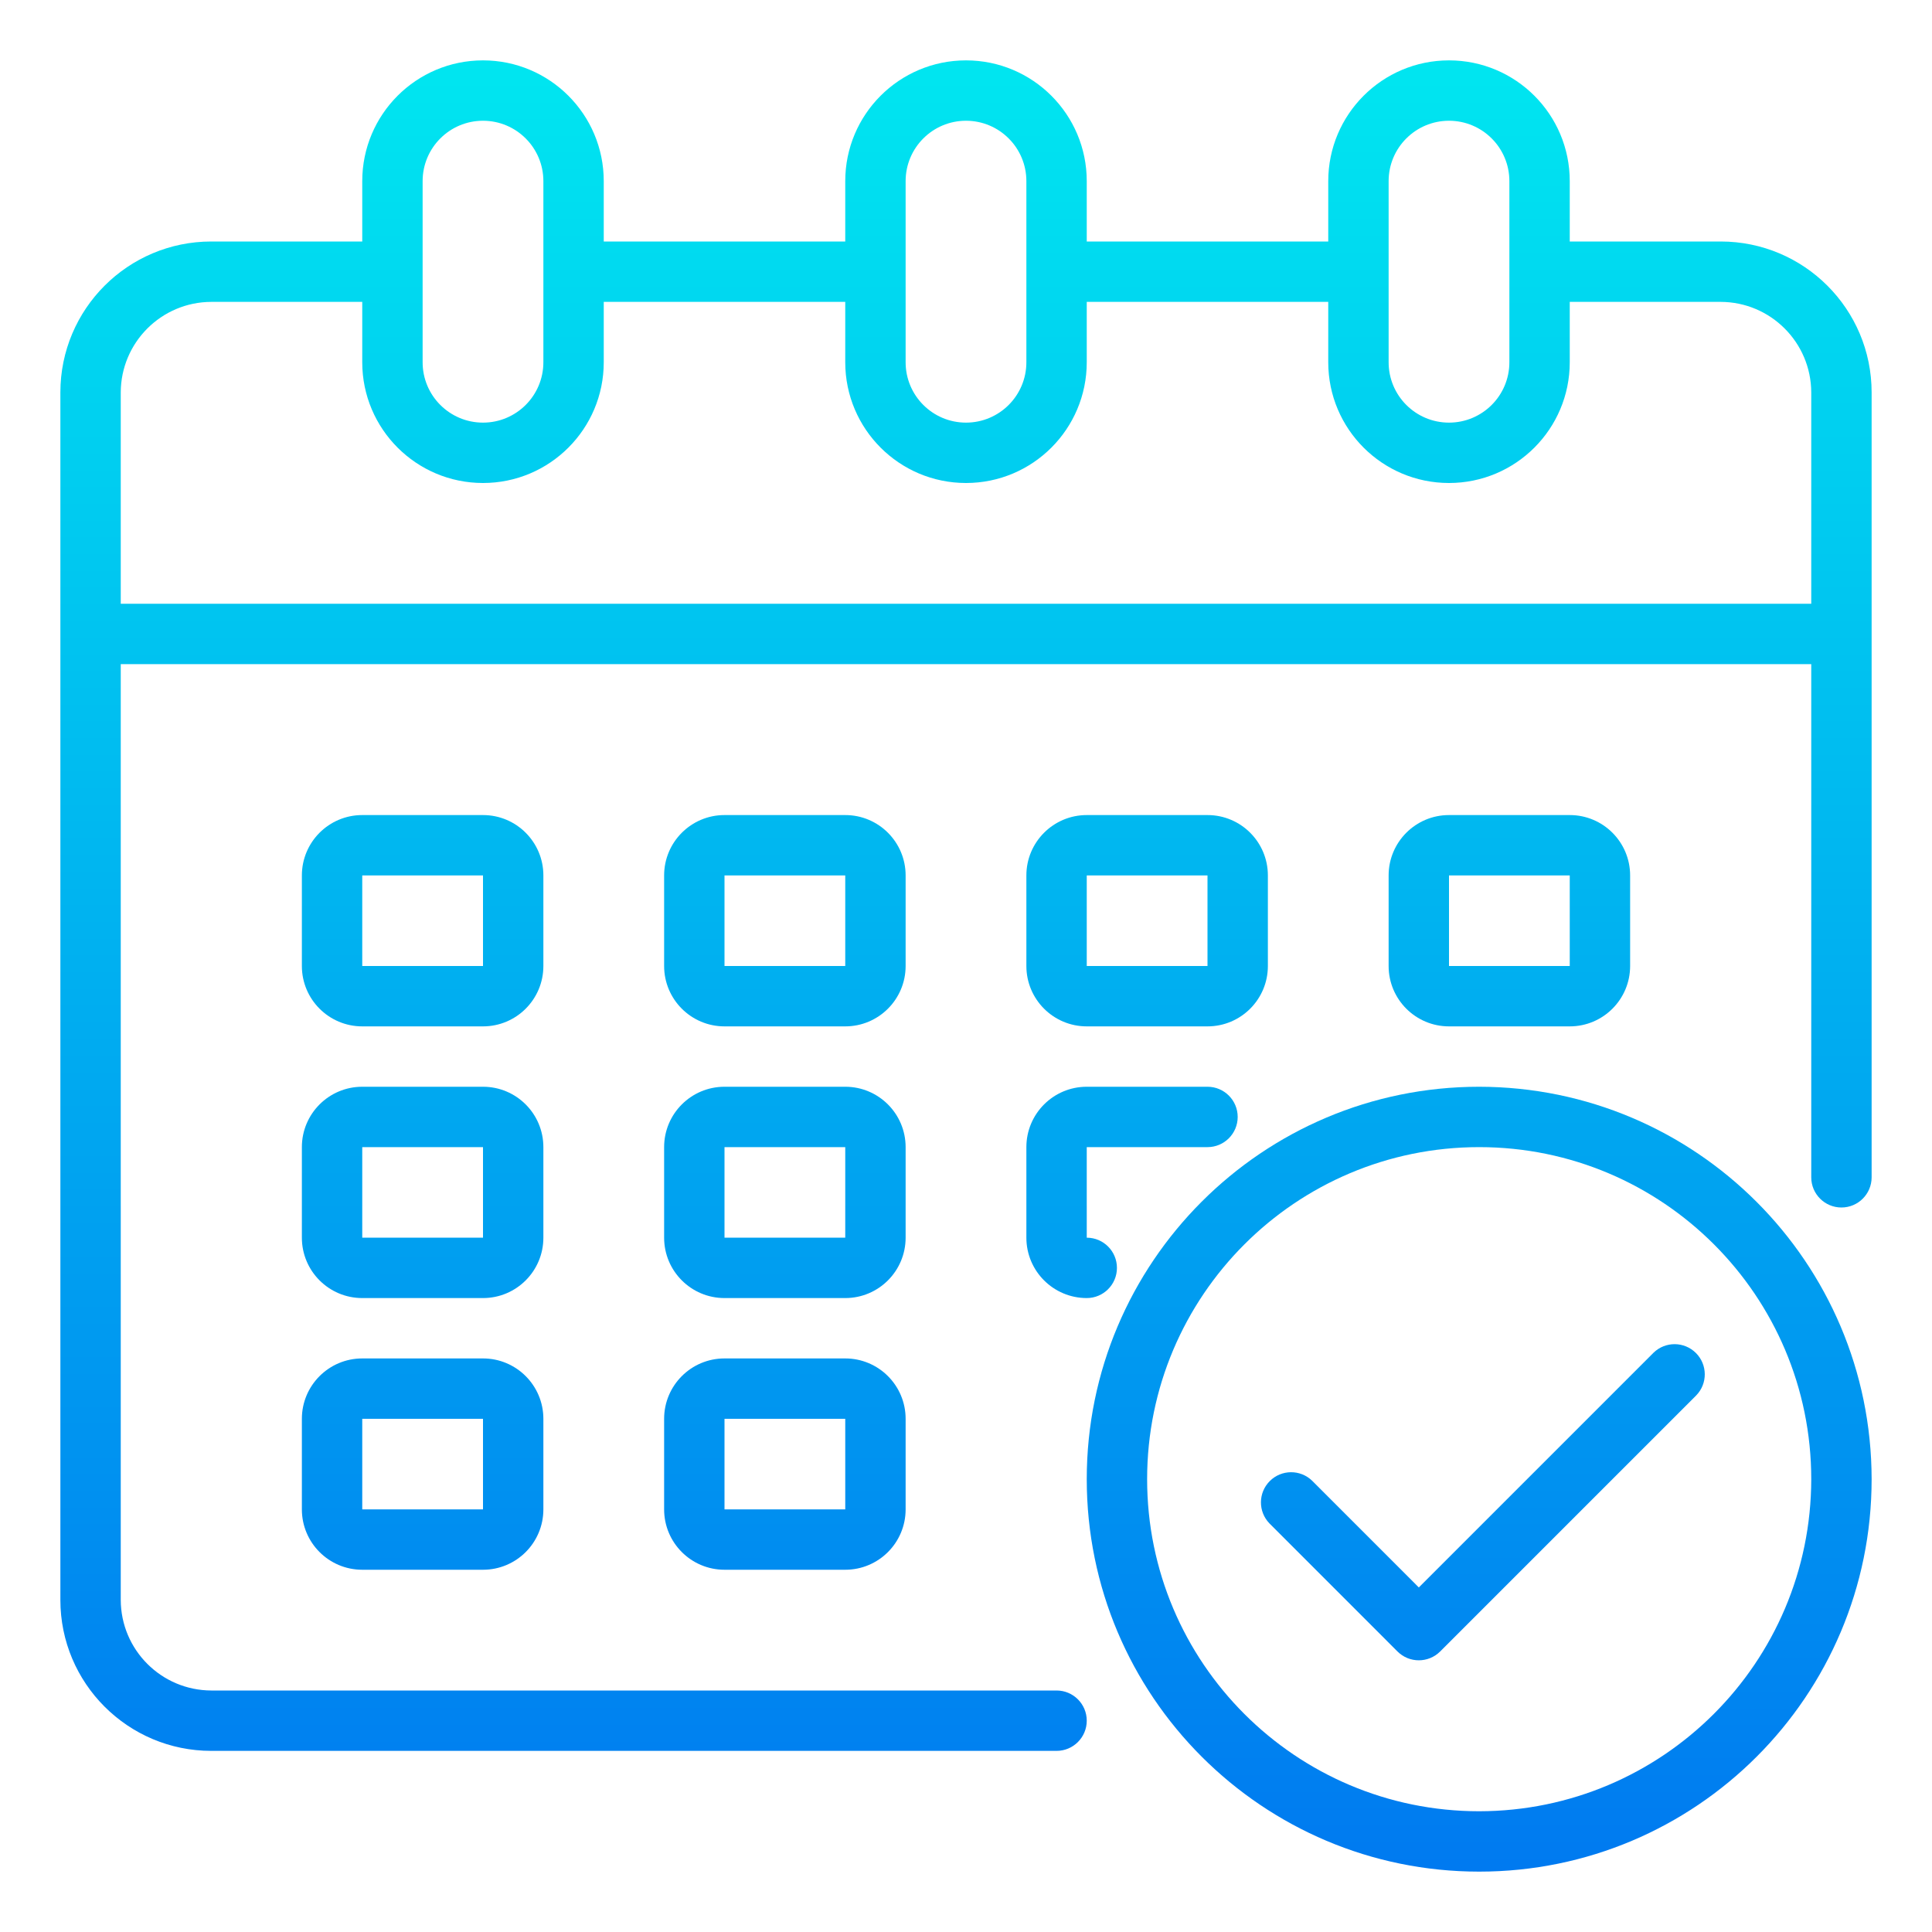
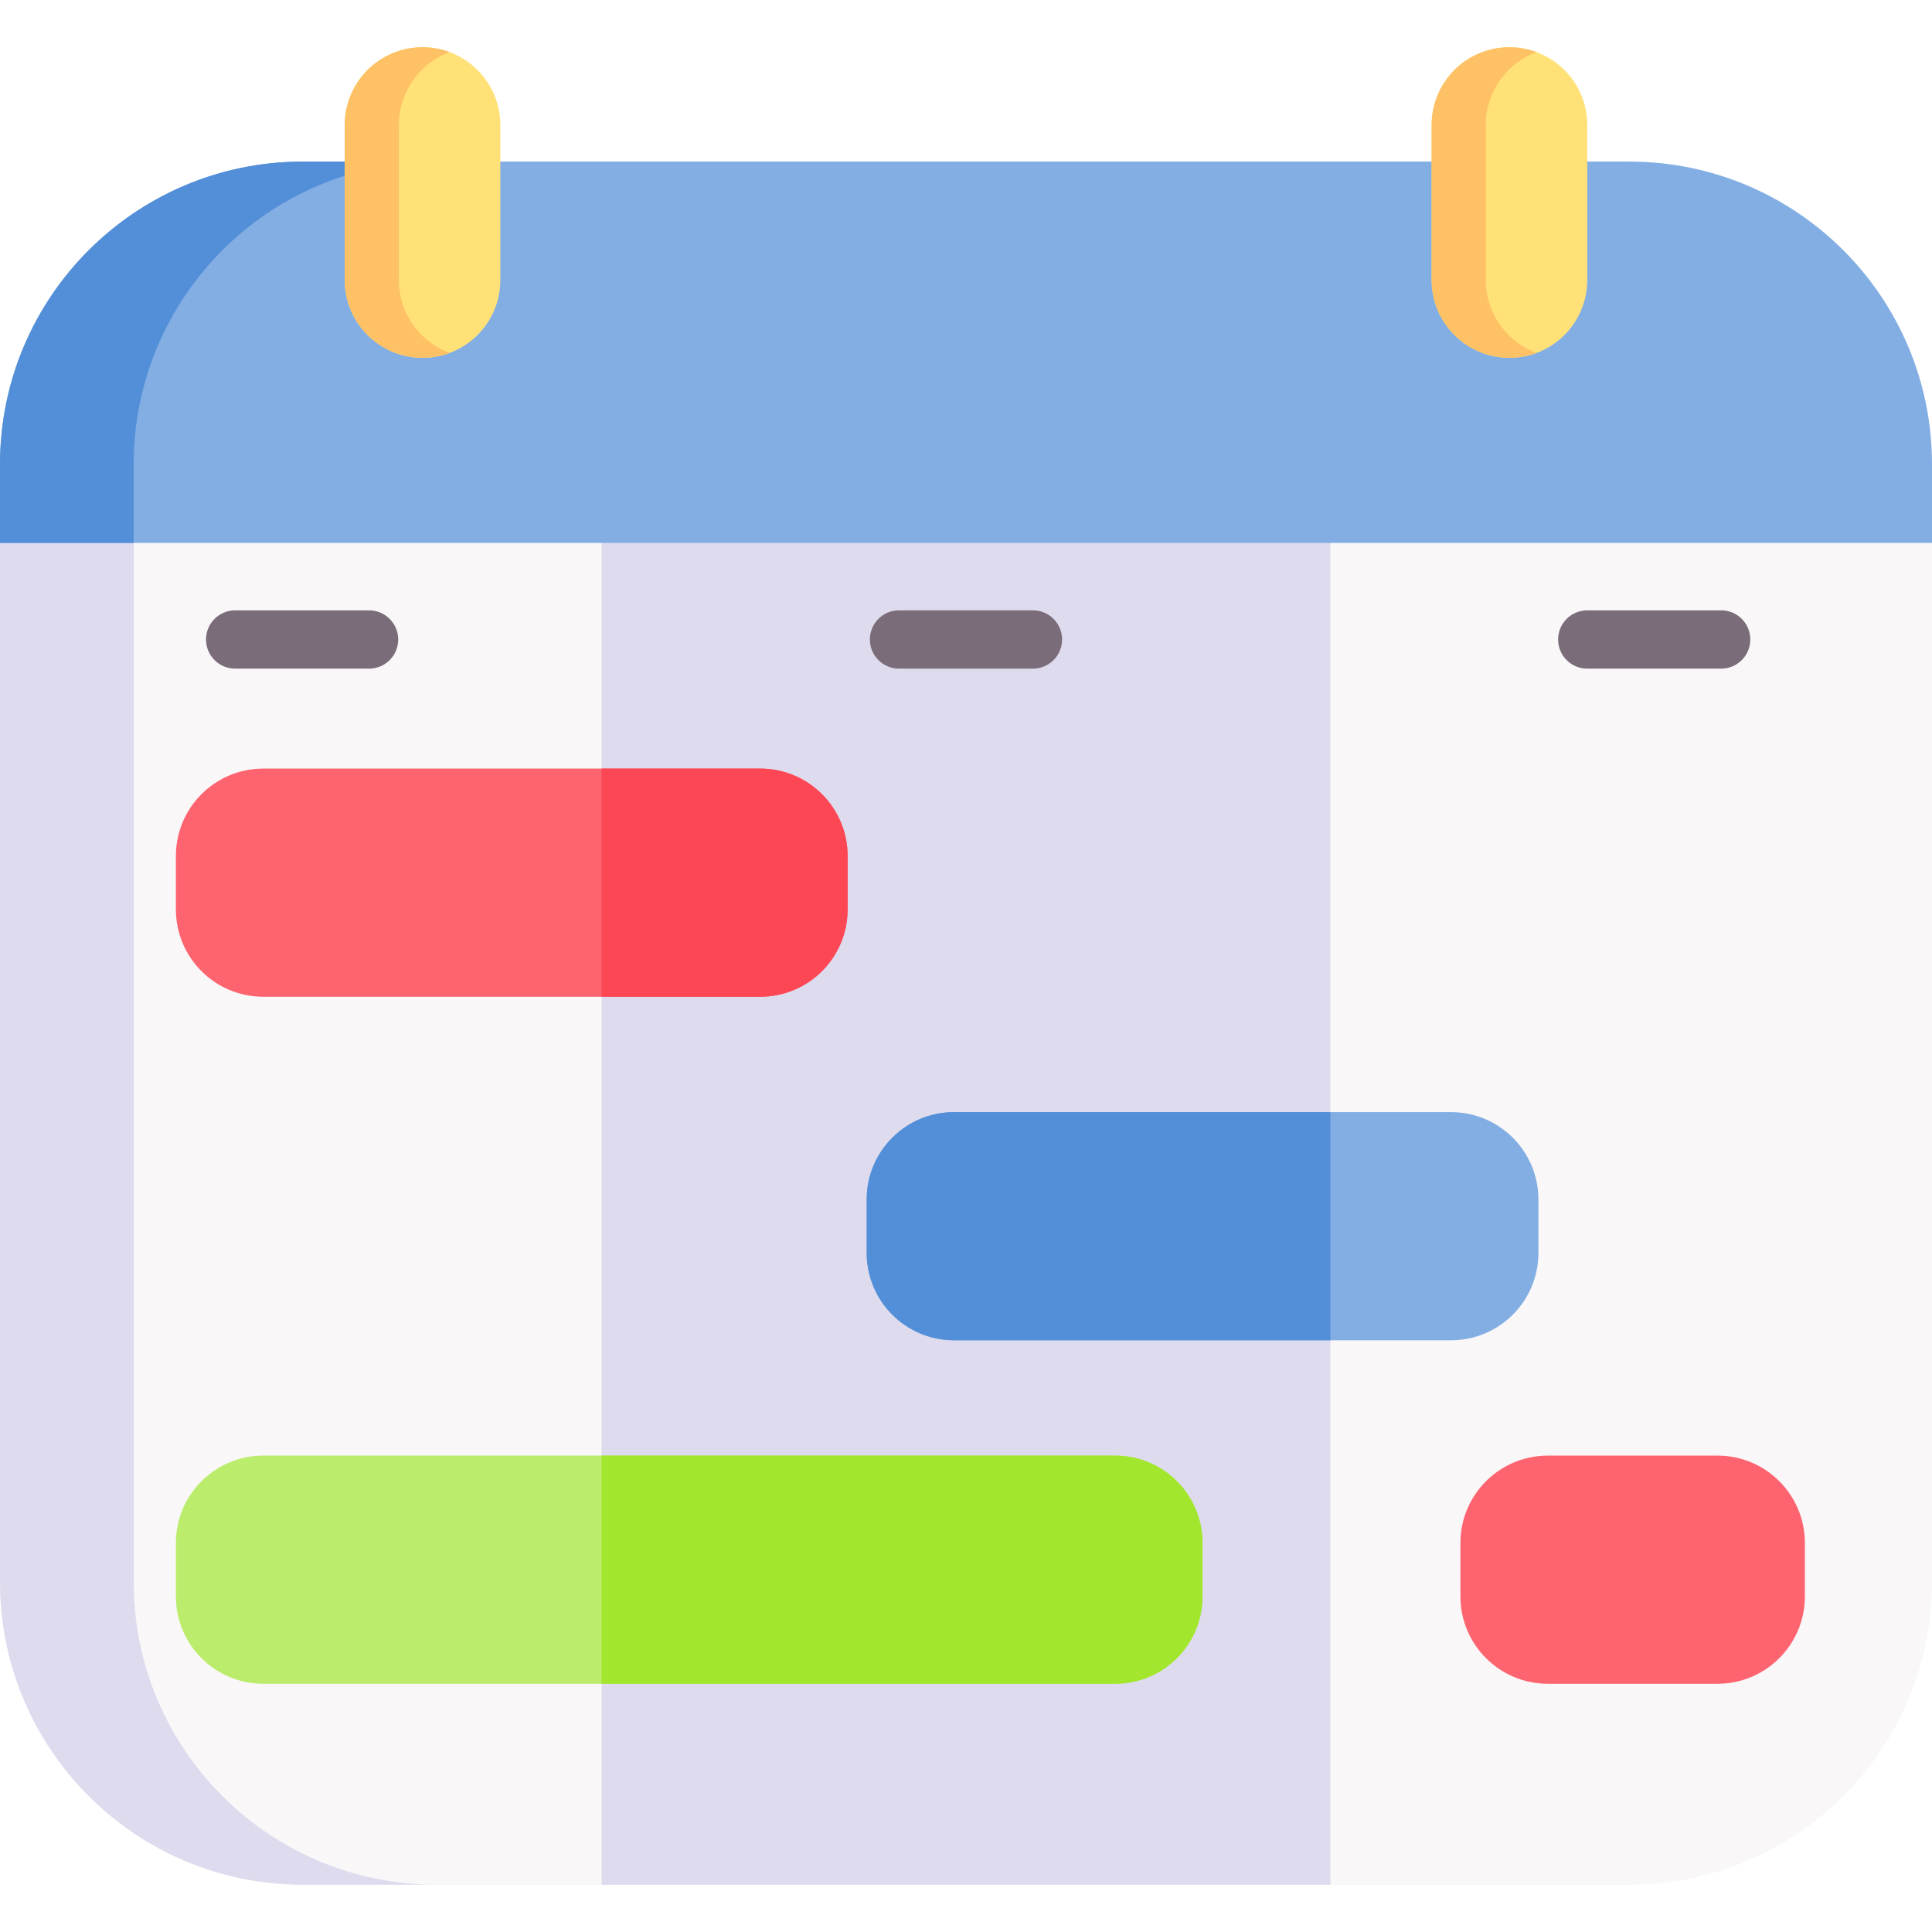
- <svg xmlns="http://www.w3.org/2000/svg" xmlns:xlink="http://www.w3.org/1999/xlink" height="512" viewBox="0 0 64 64" width="512">
-   <linearGradient id="New_Gradient_Swatch_3" gradientUnits="userSpaceOnUse" x1="32" x2="32" y1="69.062" y2="1.45">
-     <stop offset="0" stop-color="#006df0" />
-     <stop offset="1" stop-color="#00e7f0" />
-   </linearGradient>
-   <linearGradient id="New_Gradient_Swatch_3-2" x1="26" x2="26" xlink:href="#New_Gradient_Swatch_3" y1="69.062" y2="1.45" />
-   <linearGradient id="New_Gradient_Swatch_3-3" x1="14" x2="14" xlink:href="#New_Gradient_Swatch_3" y1="69.062" y2="1.45" />
-   <linearGradient id="New_Gradient_Swatch_3-4" x1="50" x2="50" xlink:href="#New_Gradient_Swatch_3" y1="69.062" y2="1.45" />
-   <linearGradient id="New_Gradient_Swatch_3-8" x1="38" x2="38" xlink:href="#New_Gradient_Swatch_3" y1="69.062" y2="1.45" />
-   <linearGradient id="New_Gradient_Swatch_3-9" x1="37.5" x2="37.5" xlink:href="#New_Gradient_Swatch_3" y1="69.062" y2="1.45" />
-   <linearGradient id="New_Gradient_Swatch_3-11" x1="49" x2="49" xlink:href="#New_Gradient_Swatch_3" y1="69.062" y2="1.45" />
-   <linearGradient id="New_Gradient_Swatch_3-12" x1="49.122" x2="49.122" xlink:href="#New_Gradient_Swatch_3" y1="69.062" y2="1.45" />
-   <g id="Calendar">
-     <path d="m57 8h-5v-2a4 4 0 0 0 -8 0v2h-8v-2a4 4 0 0 0 -8 0v2h-8v-2a4 4 0 0 0 -8 0v2h-5a5 5 0 0 0 -5 5v40a5 5 0 0 0 5 5h28a1 1 0 0 0 0-2h-28a3.009 3.009 0 0 1 -3-3v-31h56v17a1 1 0 0 0 2 0v-26a5 5 0 0 0 -5-5zm-11-2a2 2 0 0 1 4 0v6a2 2 0 0 1 -4 0zm-16 0a2 2 0 0 1 4 0v6a2 2 0 0 1 -4 0zm-16 0a2 2 0 0 1 4 0v6a2 2 0 0 1 -4 0zm46 14h-56v-7a3.009 3.009 0 0 1 3-3h5v2a4 4 0 0 0 8 0v-2h8v2a4 4 0 0 0 8 0v-2h8v2a4 4 0 0 0 8 0v-2h5a3.009 3.009 0 0 1 3 3z" fill="url(#New_Gradient_Swatch_3)" />
-     <path d="m30 29a2 2 0 0 0 -2-2h-4a2 2 0 0 0 -2 2v3a2 2 0 0 0 2 2h4a2 2 0 0 0 2-2zm-6 3v-3h4v3z" fill="url(#New_Gradient_Swatch_3-2)" />
-     <path d="m18 29a2 2 0 0 0 -2-2h-4a2 2 0 0 0 -2 2v3a2 2 0 0 0 2 2h4a2 2 0 0 0 2-2zm-6 3v-3h4v3z" fill="url(#New_Gradient_Swatch_3-3)" />
-     <path d="m52 34a2 2 0 0 0 2-2v-3a2 2 0 0 0 -2-2h-4a2 2 0 0 0 -2 2v3a2 2 0 0 0 2 2zm-4-5h4v3h-4z" fill="url(#New_Gradient_Swatch_3-4)" />
-     <path d="m30 38a2 2 0 0 0 -2-2h-4a2 2 0 0 0 -2 2v3a2 2 0 0 0 2 2h4a2 2 0 0 0 2-2zm-6 3v-3h4v3z" fill="url(#New_Gradient_Swatch_3-2)" />
-     <path d="m18 38a2 2 0 0 0 -2-2h-4a2 2 0 0 0 -2 2v3a2 2 0 0 0 2 2h4a2 2 0 0 0 2-2zm-6 3v-3h4v3z" fill="url(#New_Gradient_Swatch_3-3)" />
-     <path d="m28 45h-4a2 2 0 0 0 -2 2v3a2 2 0 0 0 2 2h4a2 2 0 0 0 2-2v-3a2 2 0 0 0 -2-2zm-4 5v-3h4v3z" fill="url(#New_Gradient_Swatch_3-2)" />
-     <path d="m36 34h4a2 2 0 0 0 2-2v-3a2 2 0 0 0 -2-2h-4a2 2 0 0 0 -2 2v3a2 2 0 0 0 2 2zm0-5h4v3h-4z" fill="url(#New_Gradient_Swatch_3-8)" />
-     <path d="m34 41a2 2 0 0 0 2 2 1 1 0 0 0 0-2v-3h4a1 1 0 0 0 0-2h-4a2 2 0 0 0 -2 2z" fill="url(#New_Gradient_Swatch_3-9)" />
-     <path d="m16 45h-4a2 2 0 0 0 -2 2v3a2 2 0 0 0 2 2h4a2 2 0 0 0 2-2v-3a2 2 0 0 0 -2-2zm-4 5v-3h4v3z" fill="url(#New_Gradient_Swatch_3-3)" />
-     <path d="m49 36a13 13 0 1 0 13 13 13.015 13.015 0 0 0 -13-13zm0 24a11 11 0 1 1 11-11 11.013 11.013 0 0 1 -11 11z" fill="url(#New_Gradient_Swatch_3-11)" />
-     <path d="m54.778 44.808-7.778 7.778-3.535-3.536a1 1 0 0 0 -1.414 1.414l4.242 4.243a1 1 0 0 0 1.414 0l8.485-8.485a1 1 0 0 0 -1.414-1.414z" fill="url(#New_Gradient_Swatch_3-12)" />
+ <svg xmlns="http://www.w3.org/2000/svg" id="Capa_1" enable-background="new 0 0 511.996 511.996" height="512" viewBox="0 0 511.996 511.996" width="512">
+   <g>
+     <path d="m511.996 143.873v275.365c0 44.308-35.922 80.23-80.24 80.23h-351.526c-44.308 0-80.23-35.922-80.23-80.23v-275.365l255.998-55.853z" fill="#f9f7f8" />
+     <path d="m115.658 499.46h-35.427c-44.309 0-80.231-35.912-80.231-80.22v-275.367l15.038-15.8 20.39 15.8v275.367c0 44.308 35.922 80.22 80.23 80.22z" fill="#dedbee" />
+     <path d="m352.571 112.459v387.018h-193.155v-387.018" fill="#dedbee" />
+     <path d="m511.996 123.053v20.82h-511.996v-20.82c0-44.318 35.922-80.23 80.23-80.23h351.526c44.318 0 80.24 35.912 80.24 80.23z" fill="#82aee3" />
+     <path d="m115.658 42.822c-44.308 0-80.231 35.912-80.231 80.23v20.82h-35.427v-20.82c0-44.318 35.922-80.23 80.231-80.23z" fill="#528fd8" />
+     <path d="m224.627 226.844v14.144c0 12.795-10.374 23.158-23.158 23.158h-131.699c-12.795 0-23.158-10.363-23.158-23.158v-14.144c0-12.795 10.364-23.158 23.158-23.158h131.698c12.785-.001 23.159 10.363 23.159 23.158z" fill="#fe646f" />
+     <path d="m407.69 317.871v14.155c0 12.784-10.364 23.158-23.158 23.158h-131.699c-12.795 0-23.158-10.374-23.158-23.158v-14.155c0-12.785 10.364-23.148 23.158-23.148h131.698c12.795-.001 23.159 10.363 23.159 23.148z" fill="#82aee3" />
+     <path d="m318.682 408.908v14.144c0 12.795-10.364 23.159-23.158 23.159h-225.754c-12.795 0-23.158-10.364-23.158-23.159v-14.144c0-12.795 10.364-23.158 23.158-23.158h225.754c12.795-.001 23.158 10.363 23.158 23.158z" fill="#bbec6c" />
+     <path d="m455.155 446.212h-44.976c-12.789 0-23.156-10.367-23.156-23.156v-14.15c0-12.789 10.367-23.156 23.156-23.156h44.976c12.789 0 23.156 10.367 23.156 23.156v14.15c0 12.789-10.367 23.156-23.156 23.156z" fill="#fe646f" />
+     <g fill="#ffe177">
+       <path d="m111.974 94.821c-11.389 0-20.622-9.233-20.622-20.622v-41.056c0-11.389 9.233-20.622 20.622-20.622 11.389 0 20.622 9.233 20.622 20.622v41.056c0 11.389-9.233 20.622-20.622 20.622z" />
+       <path d="m400.014 94.821c-11.389 0-20.622-9.233-20.622-20.622v-41.056c0-11.389 9.233-20.622 20.622-20.622 11.389 0 20.622 9.233 20.622 20.622v41.056c0 11.389-9.233 20.622-20.622 20.622z" />
+     </g>
+     <g fill="#fec165">
+       <path d="m119.146 93.542c-2.225.824-4.646 1.277-7.17 1.277-11.394 0-20.624-9.23-20.624-20.624v-41.052c0-11.394 9.23-20.624 20.624-20.624 2.524 0 4.945.453 7.17 1.277-7.85 2.915-13.444 10.477-13.444 19.347v41.052c0 8.87 5.594 16.432 13.444 19.347z" />
+       <path d="m407.182 93.542c-2.225.824-4.646 1.277-7.17 1.277-11.394 0-20.624-9.23-20.624-20.624v-41.052c0-11.394 9.23-20.624 20.624-20.624 2.524 0 4.945.453 7.17 1.277-7.85 2.915-13.444 10.477-13.444 19.347v41.052c0 8.87 5.594 16.432 13.444 19.347z" />
+     </g>
+     <g fill="#7a6d79">
+       <path d="m97.803 177.196h-35.486c-4.267 0-7.726-3.459-7.726-7.726s3.459-7.726 7.726-7.726h35.486c4.267 0 7.726 3.459 7.726 7.726s-3.459 7.726-7.726 7.726z" />
+       <path d="m456.123 177.196h-35.487c-4.268 0-7.726-3.459-7.726-7.726s3.459-7.726 7.726-7.726h35.487c4.268 0 7.726 3.459 7.726 7.726s-3.459 7.726-7.726 7.726z" />
+       <path d="m273.737 177.196h-35.487c-4.267 0-7.726-3.459-7.726-7.726s3.459-7.726 7.726-7.726h35.487c4.268 0 7.726 3.459 7.726 7.726s-3.458 7.726-7.726 7.726z" />
+     </g>
+     <path d="m201.468 264.147h-42.052v-60.461h42.052c12.784 0 23.158 10.364 23.158 23.158v14.144c.001 12.795-10.373 23.159-23.158 23.159z" fill="#fd4755" />
+     <path d="m318.682 408.908v14.144c0 12.795-10.364 23.159-23.158 23.159h-136.108v-60.462h136.108c12.795 0 23.158 10.364 23.158 23.159z" fill="#a2e62e" />
+     <path d="m352.575 294.722v60.462h-99.742c-12.795 0-23.158-10.374-23.158-23.158v-14.155c0-12.785 10.364-23.148 23.158-23.148h99.742z" fill="#528fd8" />
  </g>
</svg>
